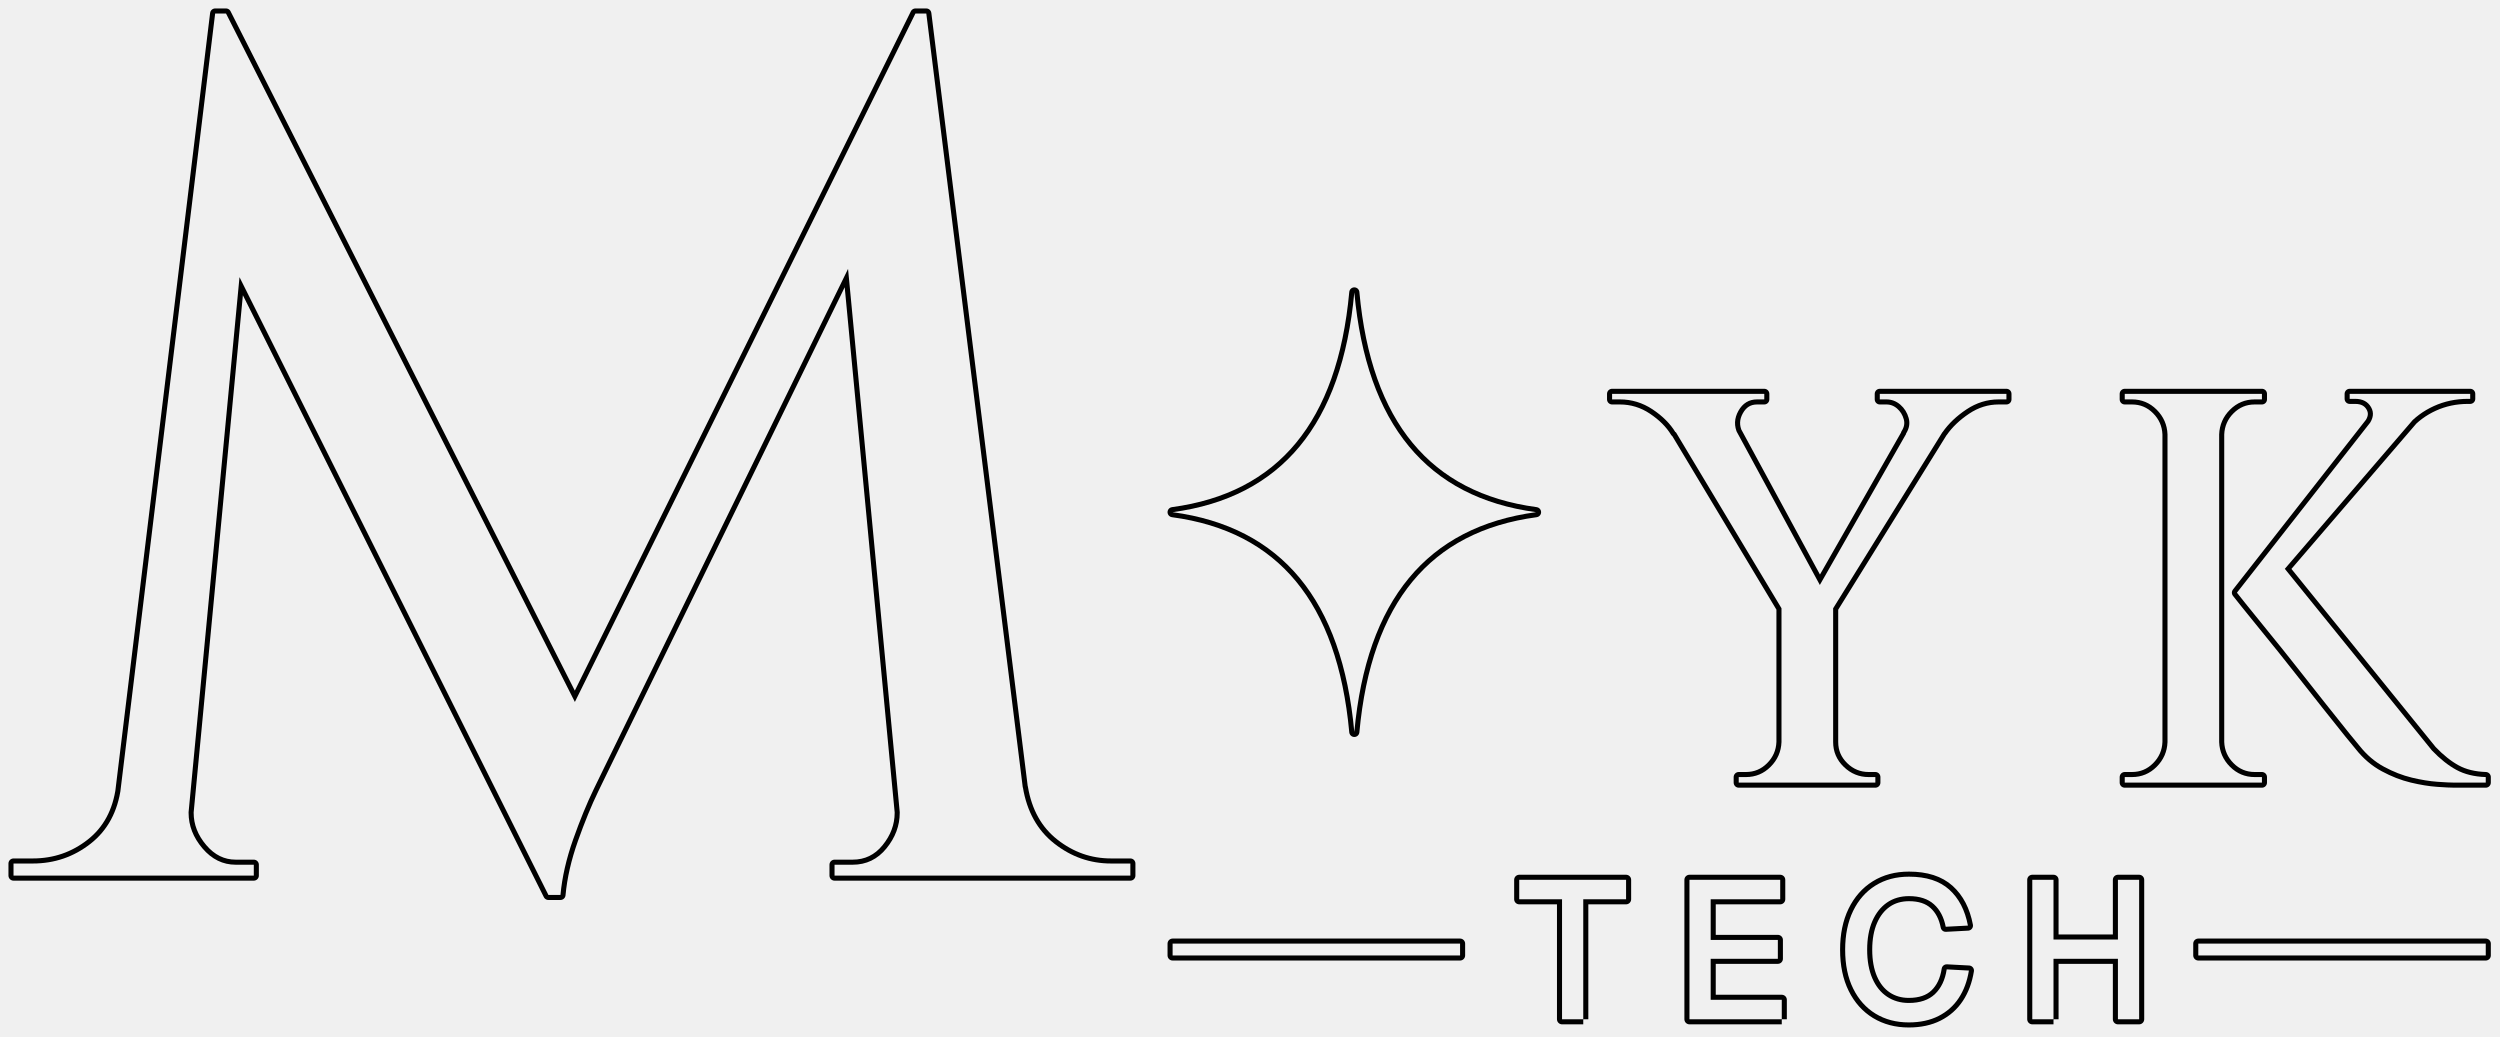
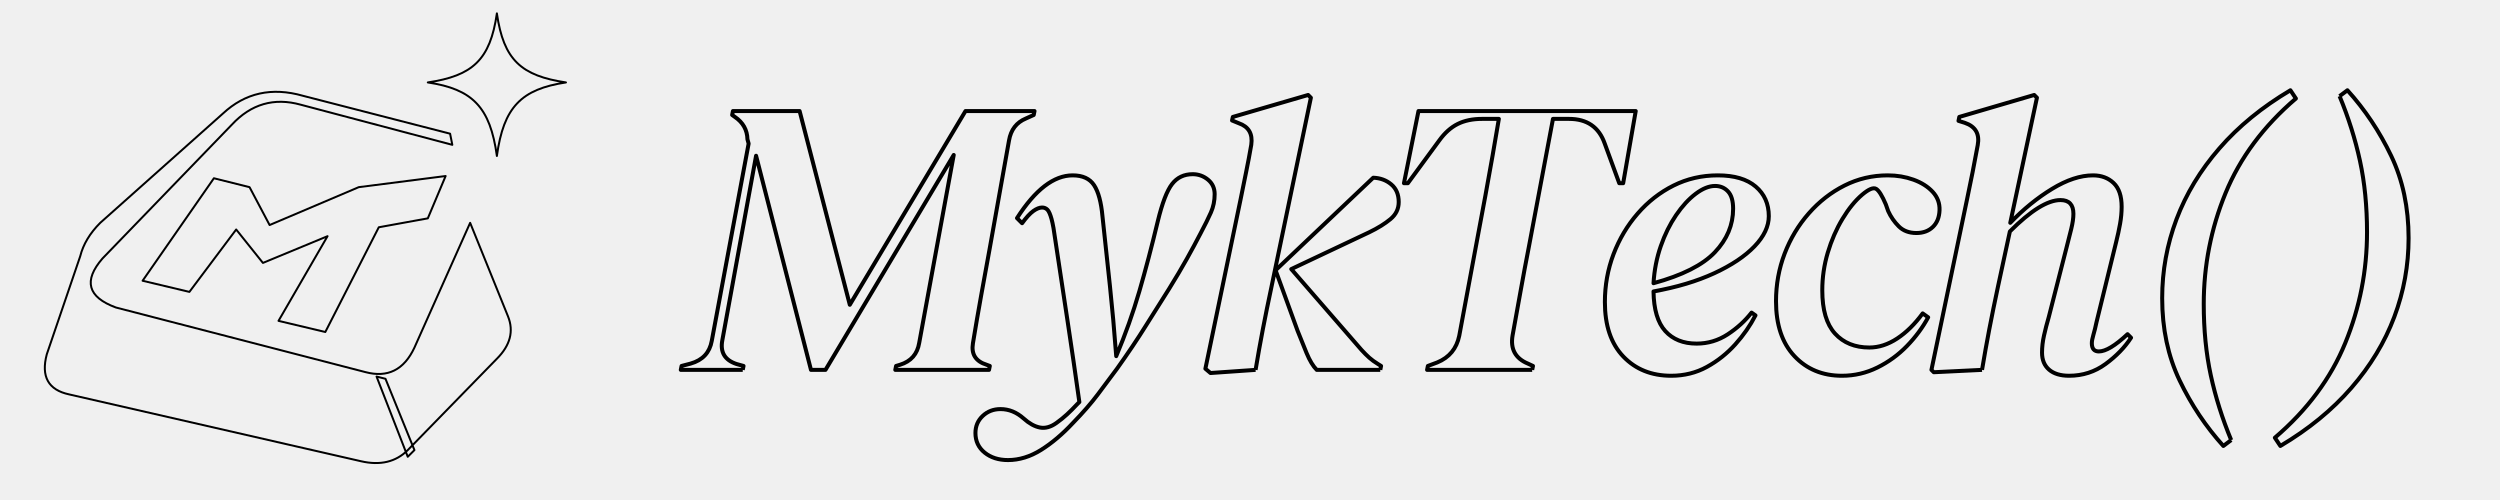
- <svg xmlns="http://www.w3.org/2000/svg" viewBox="-16 -1036 2958 1226" width="2958" height="1226">
-   <mask id="o" maskUnits="userSpaceOnUse" x="-16" y="-1036" width="2958" height="1226">
-     <rect x="-16" y="-1036" width="2958" height="1226" fill="#fff" />
-     <path d="M601.43 -78.57L1067.14 -1020L1078.57 -904.29L698.57 -127.14Q698.57 -127.14 686.43 -102.14Q674.29 -77.14 662.14 -42.86Q650 -8.57 647.14 22.86L647.14 22.86L632.86 22.86L601.43 -78.57M127.14 -104.29L158.57 -104.29L158.57 0L0 0L0 -14.29Q1.43 -14.29 12.14 -14.29Q22.86 -14.29 22.86 -14.29L22.86 -14.29Q61.43 -14.29 91.43 -37.86Q121.43 -61.43 127.14 -104.29L127.14 -104.29M197.14 -81.43L207.14 -81.43Q207.14 -80 207.14 -78.57Q207.14 -77.14 207.14 -74.29L207.14 -74.29Q207.14 -51.43 223.57 -32.14Q240 -12.86 262.86 -12.86L262.86 -12.86L284.29 -12.86L284.29 0L197.14 0L197.14 -81.43M114.29 0L238.57 -1020L251.43 -1020L287.14 -915.71L200 0L114.29 0M221.43 -800L251.43 -1020L681.43 -171.43L632.86 22.86L221.43 -800M1067.14 -1020L1080 -1020L1207.14 0L1055.71 0L980 -795.71L1067.14 -1020M1164.29 0L1164.29 -104.29L1194.29 -104.29Q1201.43 -61.43 1231.43 -37.86Q1261.43 -14.29 1298.57 -14.29L1298.57 -14.29Q1298.57 -14.29 1310 -14.29Q1321.43 -14.29 1321.43 -14.29L1321.43 -14.29L1321.43 0L1164.29 0M1048.57 -81.43L1048.57 -81.43L1058.57 -81.43L1058.57 0L971.43 0L971.43 -12.86L992.86 -12.86Q1017.14 -12.86 1032.86 -32.14Q1048.57 -51.43 1048.57 -74.29L1048.57 -74.29Q1048.57 -77.14 1048.57 -78.57Q1048.57 -80 1048.57 -81.43 M1586.43 -690Q1607.93 -456 1801.43 -430Q1607.93 -404 1586.43 -170Q1564.93 -404 1371.43 -430Q1564.93 -456 1586.43 -690Z M1940.06 -569.34L2014.97 -569.34L2145.74 -328.17L2095.8 -309.77L1940.06 -569.34M2091.86 -321.6L2152.97 -321.6L2152.97 -110L2091.86 -110L2091.86 -321.6M2120.77 -315.03L2266 -569.34L2310.03 -569.34L2147.71 -307.8L2120.77 -315.03M2282.43 -524.66L2239.06 -522.69Q2244.97 -531.89 2242.34 -541.41Q2239.71 -550.94 2232.49 -557.19Q2225.26 -563.43 2216.06 -563.43L2216.06 -563.43Q2216.06 -563.43 2212.11 -563.43Q2208.17 -563.43 2208.17 -563.43L2208.17 -563.43L2208.17 -570L2358 -570L2358 -563.43L2348.8 -563.43Q2328.43 -563.43 2310.69 -551.6Q2292.94 -539.77 2282.43 -524.66L2282.43 -524.66M2039.94 -522.69L2039.94 -522.69L1966.34 -524.66Q1957.14 -539.77 1939.4 -551.6Q1921.66 -563.43 1900.63 -563.43L1900.63 -563.43L1891.43 -563.43L1891.43 -570L2071.49 -570L2071.49 -563.43Q2071.49 -563.43 2067.21 -563.43Q2062.94 -563.43 2062.94 -563.43L2062.94 -563.43Q2048.49 -563.43 2040.93 -549.96Q2033.37 -536.49 2039.94 -522.69M2091.86 -157.97L2093.17 -157.97L2093.17 -110L2041.26 -110L2041.26 -116.57Q2041.26 -116.57 2045.2 -116.57Q2049.14 -116.57 2049.8 -116.57L2049.8 -116.57Q2066.89 -116.57 2079.04 -128.73Q2091.2 -140.89 2091.86 -157.97L2091.86 -157.97M2151 -110L2151 -157.97L2152.97 -157.97Q2152.97 -140.89 2165.46 -128.73Q2177.94 -116.57 2195.03 -116.57L2195.03 -116.57Q2195.03 -116.57 2198.97 -116.57Q2202.91 -116.57 2202.91 -116.57L2202.91 -116.57L2202.91 -110L2151 -110 M2630.74 -334.74L2679.37 -372.86L2861.4 -148.11Q2875.86 -133 2890.31 -125.11Q2904.77 -117.23 2925.14 -116.57L2925.14 -116.57L2925.14 -110L2888.34 -110Q2881.77 -110 2867.97 -110.99Q2854.17 -111.97 2837.74 -115.91Q2821.31 -119.86 2804.89 -128.73Q2788.46 -137.6 2775.97 -153.37L2775.97 -153.37Q2774.66 -154.69 2763.81 -168.16Q2752.97 -181.63 2736.54 -202.33Q2720.11 -223.03 2702.04 -246.03Q2683.97 -269.03 2667.54 -289.07Q2651.11 -309.11 2640.93 -321.93Q2630.74 -334.74 2630.74 -334.74L2630.74 -334.74M2811.46 -565.4L2861.4 -565.4L2664.26 -336.06L2630.74 -334.74L2811.46 -565.4M2904.11 -570L2906.74 -570L2906.74 -564.09L2904.11 -564.09Q2882.43 -564.09 2863.7 -555.54Q2844.97 -547 2831.83 -531.89L2831.83 -531.89L2786.49 -533.2Q2795.03 -544.37 2789.44 -554.23Q2783.86 -564.09 2770.71 -564.09L2770.71 -564.09L2764.14 -564.09L2764.14 -570L2904.11 -570M2548.6 -570L2609.71 -570L2609.71 -110L2548.6 -110L2548.6 -570M2548.6 -157.97L2550.57 -157.97L2550.57 -110L2498 -110L2498 -116.57Q2498 -116.57 2502.27 -116.57Q2506.54 -116.57 2506.54 -116.57L2506.54 -116.57Q2523.63 -116.57 2535.79 -128.73Q2547.94 -140.89 2548.6 -157.97L2548.6 -157.97M2550.57 -570L2550.57 -522.03L2548.6 -522.03Q2547.94 -539.11 2535.79 -551.27Q2523.63 -563.43 2506.54 -563.43L2506.54 -563.43Q2506.54 -563.43 2502.27 -563.43Q2498 -563.43 2498 -563.43L2498 -563.43L2498 -570L2550.57 -570M2607.74 -110L2607.74 -157.97L2609.71 -157.97Q2610.37 -140.89 2622.53 -128.73Q2634.69 -116.57 2651.77 -116.57L2651.77 -116.57Q2652.43 -116.57 2656.04 -116.57Q2659.66 -116.57 2660.31 -116.57L2660.31 -116.57L2660.31 -110L2607.74 -110M2609.71 -522.03L2607.74 -522.03L2607.74 -570L2660.31 -570L2660.31 -563.43Q2659.66 -563.43 2656.04 -563.43Q2652.43 -563.43 2651.77 -563.43L2651.77 -563.43Q2634.69 -563.43 2622.53 -551.27Q2610.37 -539.11 2609.71 -522.03L2609.71 -522.03 M1371.43 80.5L1711.55 80.5L1711.55 94.5L1371.43 94.5Z M1857.31 170L1832.21 170L1832.21 28.01L1781.55 28.01L1781.55 5L1907.97 5L1907.97 28.01L1857.31 28.01L1857.31 170 M2092.19 170L1982.97 170L1982.97 5L2090.34 5L2090.34 28.01L2008.07 28.01L2008.07 76.11L2087.55 76.11L2087.55 98.42L2008.07 98.42L2008.07 146.99L2092.19 146.99L2092.19 170 M2242.49 173.72L2242.49 173.72Q2220.18 173.72 2203.22 163.38Q2186.25 153.04 2176.72 133.75Q2167.19 114.46 2167.19 87.73L2167.19 87.73Q2167.19 61.24 2176.61 41.83Q2186.02 22.43 2202.98 11.86Q2219.95 1.28 2242.72 1.28L2242.72 1.28Q2273.4 1.28 2290.36 16.62Q2307.33 31.96 2312.44 59.15L2312.44 59.15L2286.18 60.54Q2282.93 43.58 2272.24 33.93Q2261.55 24.29 2242.72 24.29L2242.72 24.29Q2227.62 24.29 2216.58 31.96Q2205.54 39.63 2199.38 53.8Q2193.22 67.98 2193.22 87.73L2193.22 87.73Q2193.22 107.49 2199.38 121.66Q2205.54 135.84 2216.69 143.27Q2227.85 150.71 2242.49 150.71L2242.49 150.71Q2262.48 150.71 2273.51 140.14Q2284.55 129.56 2287.34 110.97L2287.34 110.97L2313.6 112.37Q2310.58 131.19 2301.52 144.9Q2292.45 158.61 2277.58 166.17Q2262.71 173.72 2242.49 173.72 M2413.7 170L2388.6 170L2388.6 5L2413.7 5L2413.7 84.48L2401.62 75.65L2502.01 75.65L2489.93 84.48L2489.93 5L2515.03 5L2515.03 170L2489.93 170L2489.93 89.59L2502.01 98.42L2401.62 98.42L2413.7 89.59L2413.7 170 M2585.03 80.5L2925.14 80.5L2925.14 94.5L2585.03 94.5Z" fill="#000" fill-rule="nonzero" />
-   </mask>
-   <path d="M601.43 -78.57L1067.14 -1020L1078.57 -904.29L698.57 -127.14Q698.57 -127.14 686.43 -102.14Q674.29 -77.14 662.14 -42.86Q650 -8.57 647.14 22.86L647.14 22.86L632.86 22.86L601.43 -78.57M127.14 -104.29L158.57 -104.29L158.57 0L0 0L0 -14.29Q1.43 -14.29 12.14 -14.29Q22.86 -14.29 22.86 -14.29L22.86 -14.29Q61.43 -14.29 91.43 -37.86Q121.43 -61.43 127.14 -104.29L127.14 -104.29M197.14 -81.43L207.14 -81.43Q207.14 -80 207.14 -78.57Q207.14 -77.14 207.14 -74.29L207.14 -74.29Q207.14 -51.43 223.57 -32.14Q240 -12.86 262.86 -12.86L262.86 -12.86L284.29 -12.86L284.29 0L197.14 0L197.14 -81.43M114.29 0L238.57 -1020L251.43 -1020L287.14 -915.71L200 0L114.29 0M221.43 -800L251.43 -1020L681.43 -171.43L632.86 22.86L221.43 -800M1067.14 -1020L1080 -1020L1207.14 0L1055.71 0L980 -795.71L1067.14 -1020M1164.29 0L1164.29 -104.29L1194.29 -104.29Q1201.43 -61.43 1231.43 -37.86Q1261.43 -14.29 1298.57 -14.29L1298.57 -14.29Q1298.57 -14.29 1310 -14.29Q1321.43 -14.29 1321.43 -14.29L1321.43 -14.29L1321.43 0L1164.29 0M1048.57 -81.43L1048.57 -81.43L1058.57 -81.43L1058.57 0L971.43 0L971.43 -12.86L992.86 -12.86Q1017.14 -12.86 1032.86 -32.14Q1048.57 -51.43 1048.57 -74.29L1048.57 -74.29Q1048.57 -77.14 1048.57 -78.57Q1048.57 -80 1048.57 -81.43 M1586.43 -690Q1607.93 -456 1801.43 -430Q1607.93 -404 1586.43 -170Q1564.93 -404 1371.43 -430Q1564.93 -456 1586.43 -690Z M1940.06 -569.34L2014.97 -569.34L2145.74 -328.17L2095.8 -309.77L1940.06 -569.34M2091.86 -321.6L2152.97 -321.6L2152.97 -110L2091.86 -110L2091.86 -321.6M2120.77 -315.03L2266 -569.34L2310.03 -569.34L2147.71 -307.8L2120.77 -315.03M2282.43 -524.66L2239.06 -522.69Q2244.97 -531.89 2242.34 -541.41Q2239.71 -550.94 2232.49 -557.19Q2225.26 -563.43 2216.06 -563.43L2216.06 -563.43Q2216.06 -563.43 2212.11 -563.43Q2208.17 -563.43 2208.17 -563.43L2208.17 -563.43L2208.17 -570L2358 -570L2358 -563.43L2348.8 -563.43Q2328.43 -563.43 2310.69 -551.6Q2292.94 -539.77 2282.43 -524.66L2282.43 -524.66M2039.94 -522.69L2039.94 -522.69L1966.34 -524.66Q1957.14 -539.77 1939.4 -551.6Q1921.66 -563.43 1900.63 -563.43L1900.63 -563.43L1891.43 -563.43L1891.43 -570L2071.49 -570L2071.49 -563.43Q2071.49 -563.43 2067.21 -563.43Q2062.94 -563.43 2062.94 -563.43L2062.94 -563.43Q2048.49 -563.43 2040.93 -549.96Q2033.37 -536.49 2039.94 -522.69M2091.86 -157.97L2093.17 -157.97L2093.17 -110L2041.26 -110L2041.26 -116.57Q2041.26 -116.57 2045.2 -116.57Q2049.14 -116.57 2049.8 -116.57L2049.8 -116.57Q2066.89 -116.57 2079.04 -128.73Q2091.2 -140.89 2091.86 -157.97L2091.86 -157.97M2151 -110L2151 -157.97L2152.97 -157.97Q2152.97 -140.89 2165.46 -128.73Q2177.94 -116.57 2195.03 -116.57L2195.03 -116.57Q2195.03 -116.57 2198.97 -116.57Q2202.91 -116.57 2202.91 -116.57L2202.91 -116.57L2202.91 -110L2151 -110 M2630.74 -334.74L2679.37 -372.86L2861.4 -148.11Q2875.86 -133 2890.31 -125.11Q2904.77 -117.23 2925.14 -116.57L2925.14 -116.57L2925.14 -110L2888.34 -110Q2881.77 -110 2867.97 -110.99Q2854.17 -111.97 2837.74 -115.91Q2821.31 -119.86 2804.89 -128.73Q2788.46 -137.6 2775.97 -153.37L2775.97 -153.37Q2774.66 -154.69 2763.81 -168.16Q2752.97 -181.63 2736.54 -202.33Q2720.11 -223.03 2702.04 -246.03Q2683.97 -269.03 2667.54 -289.07Q2651.11 -309.11 2640.93 -321.93Q2630.74 -334.74 2630.74 -334.74L2630.74 -334.74M2811.46 -565.4L2861.4 -565.4L2664.26 -336.06L2630.74 -334.74L2811.46 -565.4M2904.11 -570L2906.74 -570L2906.74 -564.09L2904.11 -564.09Q2882.43 -564.09 2863.7 -555.54Q2844.97 -547 2831.83 -531.89L2831.83 -531.89L2786.49 -533.2Q2795.03 -544.37 2789.44 -554.23Q2783.86 -564.09 2770.71 -564.09L2770.71 -564.09L2764.14 -564.09L2764.14 -570L2904.11 -570M2548.6 -570L2609.71 -570L2609.71 -110L2548.6 -110L2548.6 -570M2548.6 -157.97L2550.57 -157.97L2550.57 -110L2498 -110L2498 -116.57Q2498 -116.57 2502.27 -116.57Q2506.54 -116.57 2506.54 -116.57L2506.54 -116.57Q2523.63 -116.57 2535.79 -128.73Q2547.94 -140.89 2548.6 -157.97L2548.6 -157.97M2550.57 -570L2550.57 -522.03L2548.6 -522.03Q2547.94 -539.11 2535.79 -551.27Q2523.63 -563.43 2506.54 -563.43L2506.54 -563.43Q2506.54 -563.43 2502.27 -563.43Q2498 -563.43 2498 -563.43L2498 -563.43L2498 -570L2550.57 -570M2607.74 -110L2607.74 -157.97L2609.71 -157.97Q2610.37 -140.89 2622.53 -128.73Q2634.69 -116.57 2651.77 -116.57L2651.77 -116.57Q2652.43 -116.57 2656.04 -116.57Q2659.66 -116.57 2660.31 -116.57L2660.31 -116.57L2660.31 -110L2607.74 -110M2609.71 -522.03L2607.74 -522.03L2607.74 -570L2660.31 -570L2660.31 -563.43Q2659.66 -563.43 2656.04 -563.43Q2652.43 -563.43 2651.77 -563.43L2651.77 -563.43Q2634.69 -563.43 2622.53 -551.27Q2610.37 -539.11 2609.71 -522.03L2609.71 -522.03 M1371.43 80.5L1711.55 80.5L1711.55 94.5L1371.43 94.5Z M1857.31 170L1832.21 170L1832.21 28.01L1781.55 28.01L1781.55 5L1907.97 5L1907.97 28.01L1857.31 28.01L1857.31 170 M2092.19 170L1982.97 170L1982.97 5L2090.34 5L2090.34 28.01L2008.07 28.01L2008.07 76.11L2087.55 76.11L2087.55 98.42L2008.07 98.42L2008.07 146.99L2092.19 146.99L2092.19 170 M2242.49 173.72L2242.49 173.72Q2220.18 173.72 2203.22 163.38Q2186.25 153.04 2176.72 133.75Q2167.19 114.46 2167.19 87.73L2167.19 87.73Q2167.19 61.24 2176.61 41.83Q2186.02 22.43 2202.98 11.86Q2219.95 1.28 2242.72 1.28L2242.72 1.28Q2273.4 1.28 2290.36 16.62Q2307.33 31.96 2312.44 59.15L2312.44 59.15L2286.18 60.54Q2282.93 43.58 2272.24 33.93Q2261.55 24.29 2242.72 24.29L2242.72 24.29Q2227.62 24.29 2216.58 31.96Q2205.54 39.63 2199.38 53.8Q2193.22 67.98 2193.22 87.73L2193.22 87.73Q2193.22 107.49 2199.38 121.66Q2205.54 135.84 2216.69 143.27Q2227.85 150.71 2242.49 150.71L2242.49 150.71Q2262.48 150.71 2273.51 140.14Q2284.55 129.56 2287.34 110.97L2287.34 110.97L2313.6 112.37Q2310.58 131.19 2301.52 144.9Q2292.45 158.61 2277.58 166.17Q2262.71 173.72 2242.49 173.72 M2413.7 170L2388.6 170L2388.6 5L2413.7 5L2413.7 84.48L2401.62 75.65L2502.01 75.65L2489.93 84.48L2489.93 5L2515.03 5L2515.03 170L2489.93 170L2489.93 89.59L2502.01 98.42L2401.62 98.42L2413.7 89.59L2413.7 170 M2585.03 80.5L2925.14 80.5L2925.14 94.5L2585.03 94.5Z" fill="none" stroke="#000" stroke-width="12" stroke-linejoin="round" mask="url(#o)" />
+ <svg xmlns="http://www.w3.org/2000/svg" width="561" height="112" viewBox="0 0 561 112" role="img" aria-label="MykTech()">
+   <g transform="translate(8 3) scale(.5)">
+     <path fill="none" stroke="#000" stroke-width="0.9" stroke-linejoin="round" fill-rule="evenodd" d="M187 59L119 41Q101 36 88 50L30 110Q17 125 36 132L148 161Q163 165 170 150L195 94L212 136Q216 146 207 155L167 196Q159 204 146 201L15 171Q1 168 5 153L20 109Q22 101 29 94L84 45Q99 31 120 37L186 54ZM153 163L167 199L170 196L157 164ZM48 120L80 74L96 78L105 95L145 78L184 73L176 92L154 96L130 143L109 138L131 100L102 112L90 97L69 125Z" />
+     <path fill="none" stroke="#000" stroke-width="0.9" stroke-linejoin="round" d="M207 0C210 21 218 28 238 31C218 34 210 42 207 64C204 42 196 34 176 31C196 28 204 21 207 0Z" />
+   </g>
+   <g transform="translate(148 0)">
+     <path fill="none" stroke="#000" stroke-width="0.9" stroke-linejoin="round" d="M18.672 83L4.768 83L4.944 82.12L6.968 81.592Q11.016 80.448 11.72 76.488L11.72 76.488L19.992 32.224L19.728 31.256Q19.64 28.088 16.912 26.24L16.912 26.24L16.296 25.8L16.472 24.92L31.432 24.92L42.696 68.392L68.656 24.92L84.144 24.92L83.968 25.8L82.208 26.592Q79.04 27.912 78.424 31.52L78.424 31.52L74.112 55.632Q73.144 60.912 72.176 66.28Q71.208 71.648 70.328 77.016L70.328 77.016Q69.712 80.712 73.408 81.856L73.408 81.856L74.112 82.12L73.936 83L52.904 83L53.08 82.12L53.96 81.856Q57.656 80.712 58.272 76.928L58.272 76.928L66.016 34.776L37.24 83L33.984 83L21.664 34.952L14.096 76.312Q13.304 80.36 17.264 81.68L17.264 81.68L18.848 82.12L18.672 83M78.192 103.24L78.192 103.24Q75.024 103.24 72.956 101.568Q70.888 99.896 70.888 97.168L70.888 97.168Q70.888 94.88 72.516 93.34Q74.144 91.8 76.52 91.8L76.52 91.8Q79.336 91.8 81.712 93.912L81.712 93.912Q83.56 95.584 85.364 95.936Q87.168 96.288 89.104 94.88L89.104 94.88Q90.336 94 91.436 92.988Q92.536 91.976 93.68 90.744L93.68 90.744Q93.944 90.48 94.208 90.216L94.208 90.216Q92.888 80.8 91.568 72.088Q90.248 63.376 88.84 54.048L88.84 54.048Q88.4 50.704 87.96 49.12Q87.52 47.536 87.036 47.052Q86.552 46.568 85.848 46.568L85.848 46.568Q84.968 46.568 83.868 47.36Q82.768 48.152 81.36 50.088L81.36 50.088L80.216 48.944Q86.376 39.352 92.712 39.352L92.712 39.352Q96.056 39.352 97.508 41.552Q98.96 43.752 99.4 48.592L99.4 48.592Q100.28 56.776 101.072 64.212Q101.864 71.648 102.48 79.92L102.48 79.92Q105.56 72.616 107.672 65.356Q109.784 58.096 111.808 49.648L111.808 49.648Q113.304 43.488 115.02 41.288Q116.736 39.088 119.64 39.088L119.64 39.088Q121.576 39.088 123.072 40.32Q124.568 41.552 124.568 43.576L124.568 43.576Q124.568 45.776 123.732 47.668Q122.896 49.56 121.4 52.376L121.4 52.376Q119.992 55.104 118.32 58.096Q116.648 61.088 114.36 64.784L114.36 64.784Q111.896 68.656 109.124 73.1Q106.352 77.544 102.656 82.736L102.656 82.736Q100.632 85.464 98.388 88.456Q96.144 91.448 92.8 94.88L92.8 94.88Q89.28 98.664 85.628 100.952Q81.976 103.24 78.192 103.24M133.752 83L123.632 83.704L122.488 82.736L130.408 44.632Q131.024 41.552 131.64 38.56Q132.256 35.568 132.784 32.488L132.784 32.488Q133.312 28.792 129.968 27.648L129.968 27.648L128.472 27.032L128.648 26.24L145.544 21.312L146.16 21.928L137.36 64.168Q136.216 69.536 135.38 73.892Q134.544 78.248 133.752 83L133.752 83M161.736 83L147.48 83Q146.248 81.768 145.192 79.216Q144.136 76.664 143.168 74.2L143.168 74.2L138.24 60.648L160.152 39.88Q162.528 39.968 164.2 41.376Q165.872 42.784 165.872 45.336L165.872 45.336Q165.872 47.624 164.024 49.164Q162.176 50.704 159.272 52.112L159.272 52.112L141.76 60.384L157.512 78.512Q158.48 79.568 159.272 80.272Q160.064 80.976 161.208 81.68L161.208 81.68L161.912 82.12L161.736 83M195.824 83L172.24 83L172.416 82.12L174.528 81.328Q178.576 79.656 179.456 75.344L179.456 75.344L183.768 52.2Q184.472 48.504 185.308 43.972Q186.144 39.44 186.936 34.908Q187.728 30.376 188.344 26.68L188.344 26.68L184.56 26.68Q181.392 26.68 179.104 27.824Q176.816 28.968 174.968 31.52L174.968 31.52L167.928 41.112L167.048 41.112L170.304 24.92L219.056 24.92L216.24 41.112L215.36 41.112L212.104 32.224Q210.168 26.68 204.096 26.68L204.096 26.68L200.488 26.68L195.032 55.632Q194.152 60.12 193.228 65.268Q192.304 70.416 191.424 75.256L191.424 75.256Q190.632 79.832 194.856 81.592L194.856 81.592L196 82.12L195.824 83M227.008 84.32L227.008 84.32Q220.408 84.32 216.272 80.008Q212.136 75.696 212.136 67.776L212.136 67.776Q212.136 62.144 214.072 57.04Q216.008 51.936 219.484 47.932Q222.96 43.928 227.536 41.64Q232.112 39.352 237.48 39.352L237.48 39.352Q243.024 39.352 245.972 41.86Q248.92 44.368 248.92 48.504L248.92 48.504Q248.92 51.936 245.708 55.28Q242.496 58.624 236.688 61.308Q230.88 63.992 223.048 65.4L223.048 65.4Q223.136 71.472 225.688 74.288Q228.24 77.104 232.728 77.104L232.728 77.104Q236.512 77.104 239.68 75.036Q242.848 72.968 245.048 70.152L245.048 70.152L245.928 70.768Q244.168 74.2 241.396 77.28Q238.624 80.36 235.016 82.34Q231.408 84.32 227.008 84.32M236.864 41.728L236.864 41.728Q234.84 41.728 232.508 43.488Q230.176 45.248 228.108 48.284Q226.04 51.32 224.676 55.236Q223.312 59.152 223.048 63.552L223.048 63.552Q232.728 60.912 236.82 56.6Q240.912 52.288 240.912 46.832L240.912 46.832Q240.912 44.192 239.768 42.96Q238.624 41.728 236.864 41.728M265.32 84.32L265.32 84.32Q258.808 84.32 254.672 79.92Q250.536 75.52 250.536 67.6L250.536 67.6Q250.536 61.968 252.472 56.908Q254.408 51.848 257.884 47.888Q261.36 43.928 265.892 41.64Q270.424 39.352 275.616 39.352L275.616 39.352Q278.696 39.352 281.38 40.32Q284.064 41.288 285.692 43.048Q287.32 44.808 287.232 47.184L287.232 47.184Q287.144 49.56 285.736 50.924Q284.328 52.288 282.04 52.288L282.04 52.288Q279.576 52.288 278.08 50.792Q276.584 49.296 275.704 47.36L275.704 47.36L275.176 45.864Q273.944 42.96 273.02 42.388Q272.096 41.816 269.896 43.664L269.896 43.664Q267.52 45.688 265.452 49.12Q263.384 52.552 262.152 56.688Q260.92 60.824 260.92 65.136L260.92 65.136Q260.92 71.736 263.78 74.86Q266.64 77.984 271.48 77.984L271.48 77.984Q274.648 77.984 277.728 75.96Q280.808 73.936 283.448 70.328L283.448 70.328L284.68 71.208Q282.832 74.64 279.928 77.632Q277.024 80.624 273.284 82.472Q269.544 84.32 265.32 84.32M296.768 83L285.944 83.528L285.416 83L293.424 44.632Q294.128 41.288 294.656 38.604Q295.184 35.92 295.8 32.576L295.8 32.576Q296.504 28.792 292.896 27.56L292.896 27.56L291.488 27.12L291.664 26.24L308.472 21.312L309.088 21.928L303.104 50Q307.504 45.424 312.476 42.388Q317.448 39.352 321.672 39.352L321.672 39.352Q324.488 39.352 326.292 41.068Q328.096 42.784 328.096 46.392L328.096 46.392Q328.096 48.24 327.744 50.22Q327.392 52.2 326.864 54.312L326.864 54.312L322.464 72.264Q322.112 73.936 321.76 75.124Q321.408 76.312 321.408 77.016L321.408 77.016Q321.408 78.864 322.992 78.864L322.992 78.864Q325.28 78.864 329.416 74.992L329.416 74.992L330.208 75.784Q328.096 79.04 324.488 81.68Q320.88 84.32 316.304 84.32L316.304 84.32Q313.4 84.32 311.816 82.956Q310.232 81.592 310.232 79.128L310.232 79.128Q310.232 77.28 310.672 75.3Q311.112 73.32 311.728 71.208L311.728 71.208L315.688 55.72Q316.304 53.344 316.788 51.364Q317.272 49.384 317.272 47.976L317.272 47.976Q317.272 44.896 314.368 44.896L314.368 44.896Q310.056 44.896 303.016 51.936L303.016 51.936L300.376 64.168Q299.232 69.536 298.396 73.892Q297.56 78.248 296.768 83L296.768 83M352.68 98.752L350.92 100.072Q345.024 93.56 341.108 85.376Q337.192 77.192 337.192 66.896L337.192 66.896Q337.192 57.744 340.404 49.208Q343.616 40.672 350.04 33.28Q356.464 25.888 365.968 20.256L365.968 20.256L367.2 22.104Q356.288 31.432 351.404 43.356Q346.52 55.28 346.52 68.216L346.52 68.216Q346.52 76.928 348.104 84.232Q349.688 91.536 352.68 98.752L352.68 98.752M377 21.576L378.76 20.256Q384.656 26.768 388.572 34.952Q392.488 43.136 392.488 53.432L392.488 53.432Q392.488 62.584 389.276 71.12Q386.064 79.656 379.64 87.048Q373.216 94.44 363.712 100.072L363.712 100.072L362.48 98.224Q373.392 88.896 378.276 76.972Q383.16 65.048 383.16 52.112L383.16 52.112Q383.16 43.4 381.576 36.096Q379.992 28.792 377 21.576L377 21.576" />
+   </g>
</svg>
